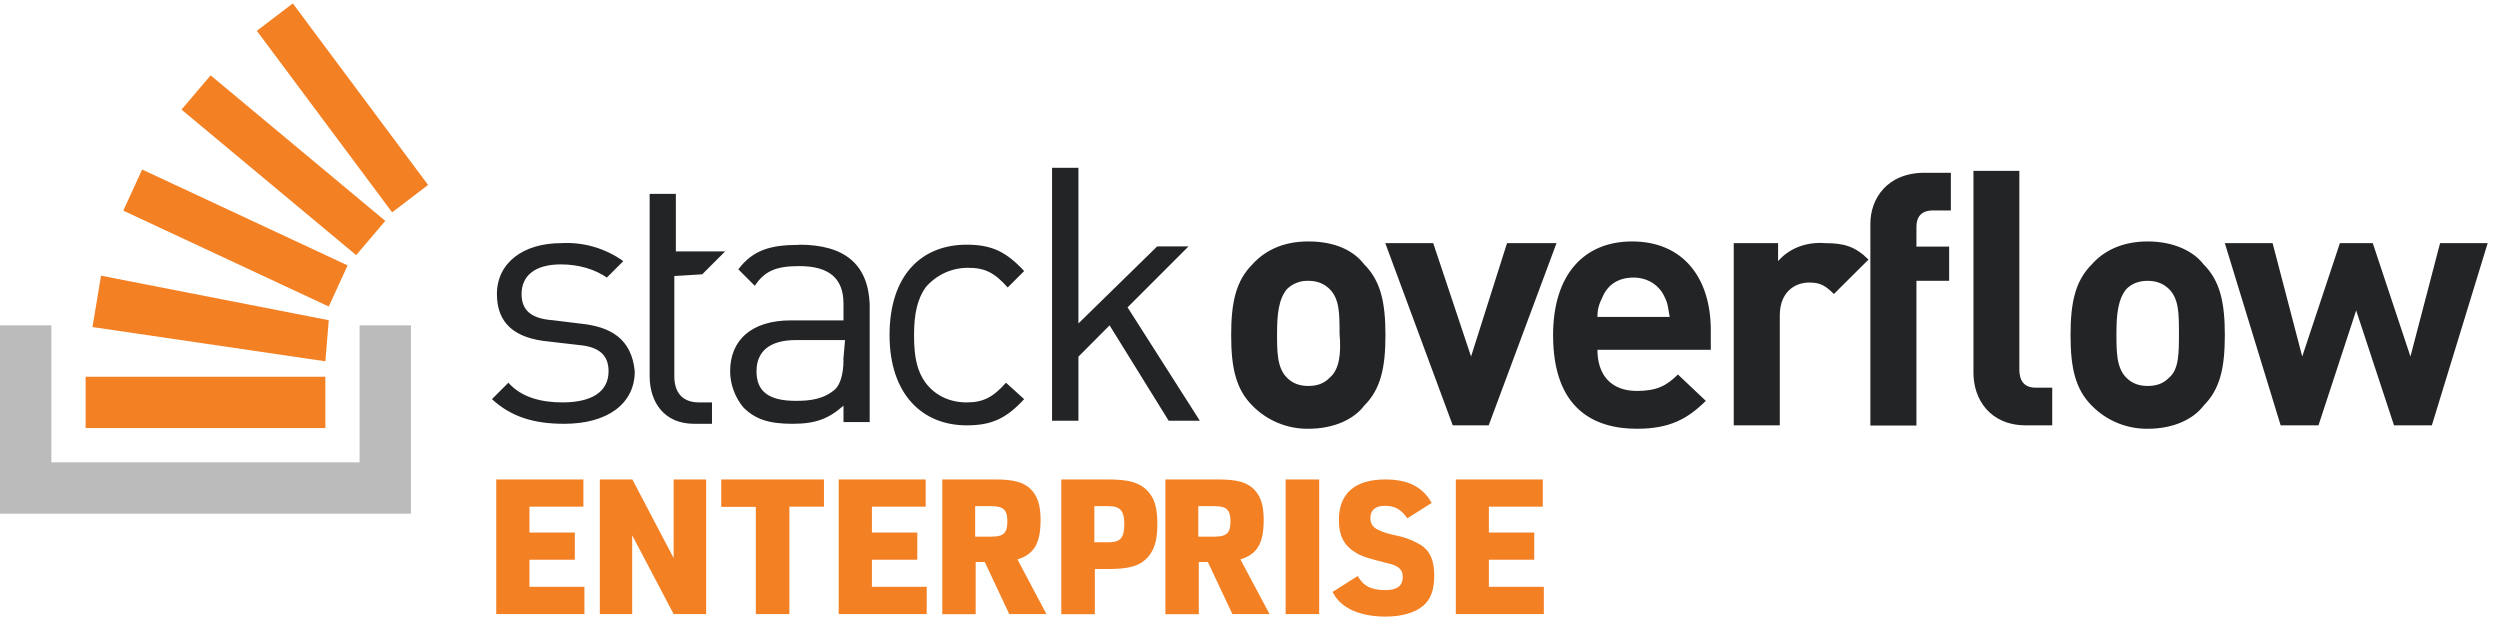
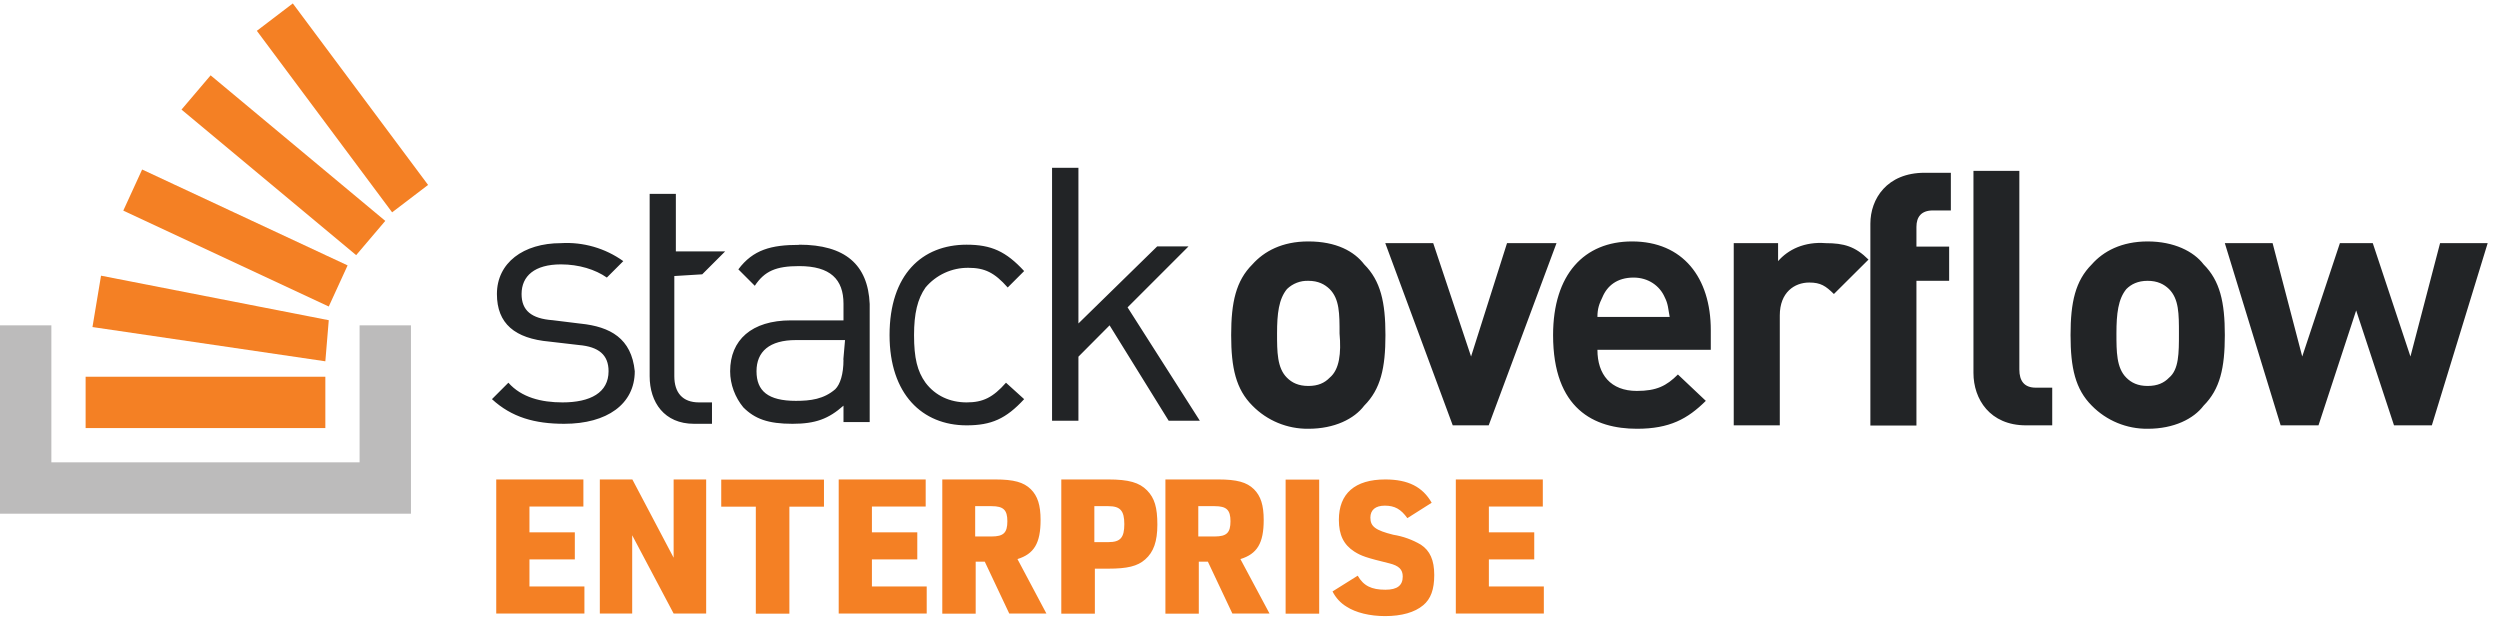
- <svg aria-hidden="true" class="svg-icon iconLogoEnterprise" width="146" height="37" viewBox="0 0 146 37">
+ <svg aria-hidden="true" class="svg-icon iconLogoEnterprise" width="146" height="36" viewBox="0 0 146 36">
  <path d="M33.9 18.9l-1.62-.2c-1.25-.09-1.82-.57-1.82-1.53 0-1.05.76-1.73 2.3-1.73 1.05 0 2.01.3 2.68.77l.96-.96a5.67 5.67 0 0 0-3.64-1.05c-2.2 0-3.74 1.15-3.74 2.97 0 1.73 1.05 2.6 3.07 2.78l1.72.2c1.15.1 1.73.57 1.73 1.53 0 1.25-1.06 1.82-2.69 1.82-1.24 0-2.4-.29-3.16-1.15l-.96.96c1.15 1.06 2.5 1.44 4.22 1.44 2.5 0 4.12-1.15 4.12-3.07-.19-1.92-1.43-2.6-3.16-2.78zm12.77-4.6c-1.63 0-2.69.28-3.55 1.43l.96.96c.57-.86 1.24-1.15 2.59-1.15 1.82 0 2.59.77 2.59 2.2v.97h-3.07c-2.3 0-3.55 1.15-3.55 2.97 0 .77.29 1.53.77 2.11.67.67 1.44.96 2.87.96 1.35 0 2.11-.29 2.98-1.06v.96h1.53v-6.9c-.1-2.3-1.44-3.46-4.12-3.46zm2.59 6.7c0 .87-.2 1.45-.48 1.73-.67.58-1.44.68-2.3.68-1.63 0-2.3-.58-2.3-1.73s.76-1.82 2.3-1.82h2.87l-.1 1.15zm7.29-5.36c.96 0 1.53.28 2.3 1.15l.96-.96c-1.06-1.15-1.92-1.54-3.36-1.54-2.59 0-4.5 1.73-4.5 5.28 0 3.45 1.91 5.27 4.5 5.27 1.44 0 2.3-.38 3.36-1.53l-1.06-.96c-.76.86-1.34 1.15-2.3 1.15-.96 0-1.82-.38-2.4-1.15-.48-.67-.67-1.44-.67-2.78 0-1.25.2-2.11.67-2.78a3.23 3.23 0 0 1 2.5-1.15zm12.85-1.25h-1.82l-4.6 4.5V9.8h-1.54v14.77h1.54v-3.74L64.8 19l3.45 5.57h1.82l-4.22-6.62 3.55-3.55zm7-.29c-1.53 0-2.58.58-3.26 1.34-.96.96-1.24 2.21-1.24 4.13s.28 3.16 1.24 4.12a4.5 4.5 0 0 0 3.27 1.35c1.53 0 2.68-.58 3.26-1.35.96-.96 1.24-2.2 1.24-4.12s-.28-3.17-1.24-4.13c-.58-.76-1.63-1.34-3.26-1.34zm1.25 7.96c-.29.3-.67.48-1.24.48-.58 0-.96-.19-1.25-.48-.58-.57-.58-1.53-.58-2.59 0-1.15.1-2.01.58-2.59a1.7 1.7 0 0 1 1.25-.48c.57 0 .95.2 1.24.48.58.58.58 1.44.58 2.6.1 1.14 0 2.1-.58 2.58zm10.36-7.86l-2.1 6.62-2.21-6.62h-2.8l3.94 10.64h2.1L90.9 14.2h-2.88zm7.3-.1c-2.79 0-4.61 1.92-4.61 5.47 0 4.32 2.4 5.47 4.9 5.47 1.91 0 2.96-.58 4.02-1.63l-1.63-1.54c-.67.67-1.25.96-2.4.96-1.53 0-2.3-.96-2.3-2.4h6.62v-1.15c0-3.07-1.63-5.18-4.6-5.18zm-2.02 4.41c0-.48.1-.76.29-1.15.28-.67.86-1.15 1.82-1.15.86 0 1.53.48 1.82 1.15.2.39.2.67.29 1.15h-4.22zm10.55-3.26V14.2h-2.59v10.64h2.69v-6.42c0-1.35.86-1.92 1.72-1.92.67 0 .96.2 1.44.67l2.02-2.01c-.77-.77-1.44-.96-2.5-.96-1.24-.1-2.2.38-2.78 1.05zm5.39-2.2v11.8h2.69V16.4h1.91v-2h-1.91v-1.15c0-.58.28-.96.96-.96h1.05v-2.2h-1.53c-2.21 0-3.17 1.53-3.17 2.97zm16.2 1.05c-1.54 0-2.6.58-3.27 1.34-.96.96-1.24 2.21-1.24 4.13s.28 3.16 1.24 4.12a4.5 4.5 0 0 0 3.27 1.35c1.53 0 2.68-.58 3.26-1.35.96-.96 1.24-2.2 1.24-4.12s-.28-3.17-1.24-4.13c-.58-.76-1.73-1.34-3.27-1.34zm1.24 7.96c-.29.3-.67.48-1.25.48-.57 0-.95-.19-1.24-.48-.58-.57-.58-1.53-.58-2.59 0-1.15.1-2.01.58-2.59.28-.28.67-.48 1.24-.48.58 0 .96.2 1.25.48.58.58.58 1.44.58 2.6 0 1.14 0 2.1-.58 2.58zm15.83-7.86l-1.73 6.62-2.2-6.62h-1.92l-2.2 6.62-1.73-6.62h-2.79l3.26 10.64h2.21l2.2-6.71 2.21 6.71h2.21l3.26-10.64h-2.78zm-24.57 7.38V9.98h-2.68v11.8c0 1.53.96 3.06 3.07 3.06h1.53v-2.2h-.96c-.67 0-.96-.39-.96-1.06zm-76.92-5.56l1.34-1.34h-2.88v-3.36h-1.53v10.65c0 1.53.86 2.78 2.59 2.78h1.05V23.5h-.76c-.96 0-1.44-.57-1.44-1.53v-5.85l1.63-.1z" fill="#222426" />
  <path d="M21 27v-8h3v11H0V19h3v8h18z" fill="#BCBBBB" />
-   <path d="M5.4 19.1l13.6 2 .2-2.4-13.3-2.6-.5 3zm1.8-6.8l12 5.6 1.1-2.4-12-5.6-1.1 2.4zm3.4-5.9l10.2 8.5 1.7-2-10.2-8.5-1.7 2zM17.1.2L15 1.8l7.9 10.6 2.1-1.6L17.1.2zM5 25h14v-3H5v3zM28.98 35.87V28h5.09v1.59h-3.15v1.51h2.65v1.59h-2.65v1.58h3.21v1.59h-5.15zm6.05 0V28h1.9l2.41 4.59V28h1.9v7.86h-1.9l-2.42-4.6v4.6h-1.89zm9.11 0V29.6h-2.02V28h6v1.59H46.1v6.27h-1.96zm4.84 0V28h5.08v1.59h-3.14v1.51h2.65v1.59h-2.65v1.58h3.2v1.59h-5.14zm8-3.04v3.04h-1.95V28h3.08c1.1 0 1.67.16 2.09.57.4.41.57.94.57 1.8 0 1.36-.38 2-1.35 2.3l1.69 3.19h-2.17l-1.43-3.04h-.53zm-.03-1.49h.96c.7 0 .92-.22.92-.89s-.23-.89-.92-.89h-.96v1.78zm6.99 1.9v2.63h-1.96V28h2.74c1.2 0 1.82.18 2.27.64.44.45.6 1 .6 2s-.22 1.62-.71 2.05c-.45.4-1.05.54-2.16.54h-.78zm-.03-1.57h.82c.7 0 .93-.26.93-1.05 0-.8-.24-1.06-.93-1.06h-.82v2.11zm6.1 1.16v3.04h-1.95V28h3.08c1.1 0 1.67.16 2.09.57.4.41.57.94.57 1.8 0 1.36-.38 2-1.36 2.3l1.7 3.19h-2.17l-1.43-3.04h-.53zm-.03-1.49h.96c.7 0 .92-.22.92-.89s-.23-.89-.92-.89h-.96v1.78zm5.1 4.53V28h1.96v7.86h-1.96zm2.74-1.3l1.47-.93c.34.6.8.82 1.62.82.69 0 1.01-.25 1.01-.77 0-.41-.22-.63-.78-.77-1.35-.34-1.64-.43-2.05-.7-.62-.4-.9-.97-.9-1.85 0-1.55.94-2.37 2.71-2.37 1.33 0 2.18.43 2.71 1.37l-1.42.9c-.38-.54-.74-.73-1.32-.73-.54 0-.84.25-.84.7 0 .52.3.74 1.34 1a4.6 4.6 0 0 1 1.61.59c.53.34.78.9.78 1.77 0 .85-.2 1.4-.65 1.78-.49.41-1.25.63-2.22.63-.89 0-1.71-.2-2.25-.55a2.17 2.17 0 0 1-.82-.9zm7.2 1.3V28h5.08v1.59h-3.15v1.51h2.65v1.59h-2.65v1.58h3.21v1.59h-5.14z" fill="#F48024" />
+   <path d="M5.4 19.1l13.6 2 .2-2.4-13.3-2.6-.5 3zm1.8-6.8l12 5.6 1.1-2.4-12-5.6-1.1 2.4zm3.4-5.9l10.2 8.5 1.7-2-10.2-8.5-1.7 2zM17.1.2L15 1.8l7.9 10.6 2.1-1.6L17.1.2zM5 25h14v-3H5v3zM28.98 35.84V28h5.09v1.58h-3.15v1.51h2.65v1.58h-2.65v1.58h3.21v1.58h-5.15zm6.05 0V28h1.9l2.41 4.57V28h1.9v7.83h-1.9l-2.42-4.57v4.57h-1.89zm9.11 0v-6.25h-2.02v-1.58h6v1.58H46.1v6.25h-1.96zm4.84 0V28h5.08v1.58h-3.14v1.51h2.65v1.58h-2.65v1.58h3.2v1.58h-5.14zm8-3.03v3.03h-1.95V28h3.08c1.1 0 1.67.16 2.09.57.4.4.57.93.57 1.8 0 1.35-.38 1.98-1.35 2.28l1.69 3.18h-2.17l-1.43-3.03h-.53zm-.03-1.48h.96c.7 0 .92-.22.92-.89 0-.66-.23-.88-.92-.88h-.96v1.77zm6.99 1.89v2.62h-1.96V28h2.74c1.2 0 1.82.18 2.27.64.44.45.6 1 .6 2 0 .98-.22 1.6-.71 2.03-.45.4-1.05.54-2.16.54h-.78zm-.03-1.56h.82c.7 0 .93-.26.93-1.05s-.24-1.05-.93-1.05h-.82v2.1zm6.1 1.15v3.03h-1.95V28h3.08c1.1 0 1.67.16 2.09.57.4.4.57.93.57 1.8 0 1.35-.38 1.98-1.36 2.28l1.7 3.18h-2.17l-1.43-3.03h-.53zm-.03-1.48h.96c.7 0 .92-.22.92-.89 0-.66-.23-.88-.92-.88h-.96v1.77zm5.1 4.5v-7.82h1.96v7.83h-1.96zm2.74-1.29l1.47-.92c.34.59.8.82 1.62.82.69 0 1.01-.25 1.01-.77 0-.41-.22-.63-.78-.77-1.35-.33-1.64-.43-2.05-.69-.62-.4-.9-.97-.9-1.85 0-1.54.94-2.36 2.71-2.36 1.33 0 2.18.43 2.71 1.36l-1.42.9c-.38-.53-.74-.73-1.32-.73-.54 0-.84.25-.84.7 0 .52.3.74 1.34 1a4.6 4.6 0 0 1 1.61.58c.53.35.78.9.78 1.77 0 .84-.2 1.4-.65 1.77-.49.41-1.25.63-2.22.63-.89 0-1.71-.2-2.25-.55a2.16 2.16 0 0 1-.82-.89zm7.2 1.3V28h5.08v1.58h-3.15v1.51h2.65v1.58h-2.65v1.58h3.21v1.58h-5.14z" fill="#F48024" />
</svg>
